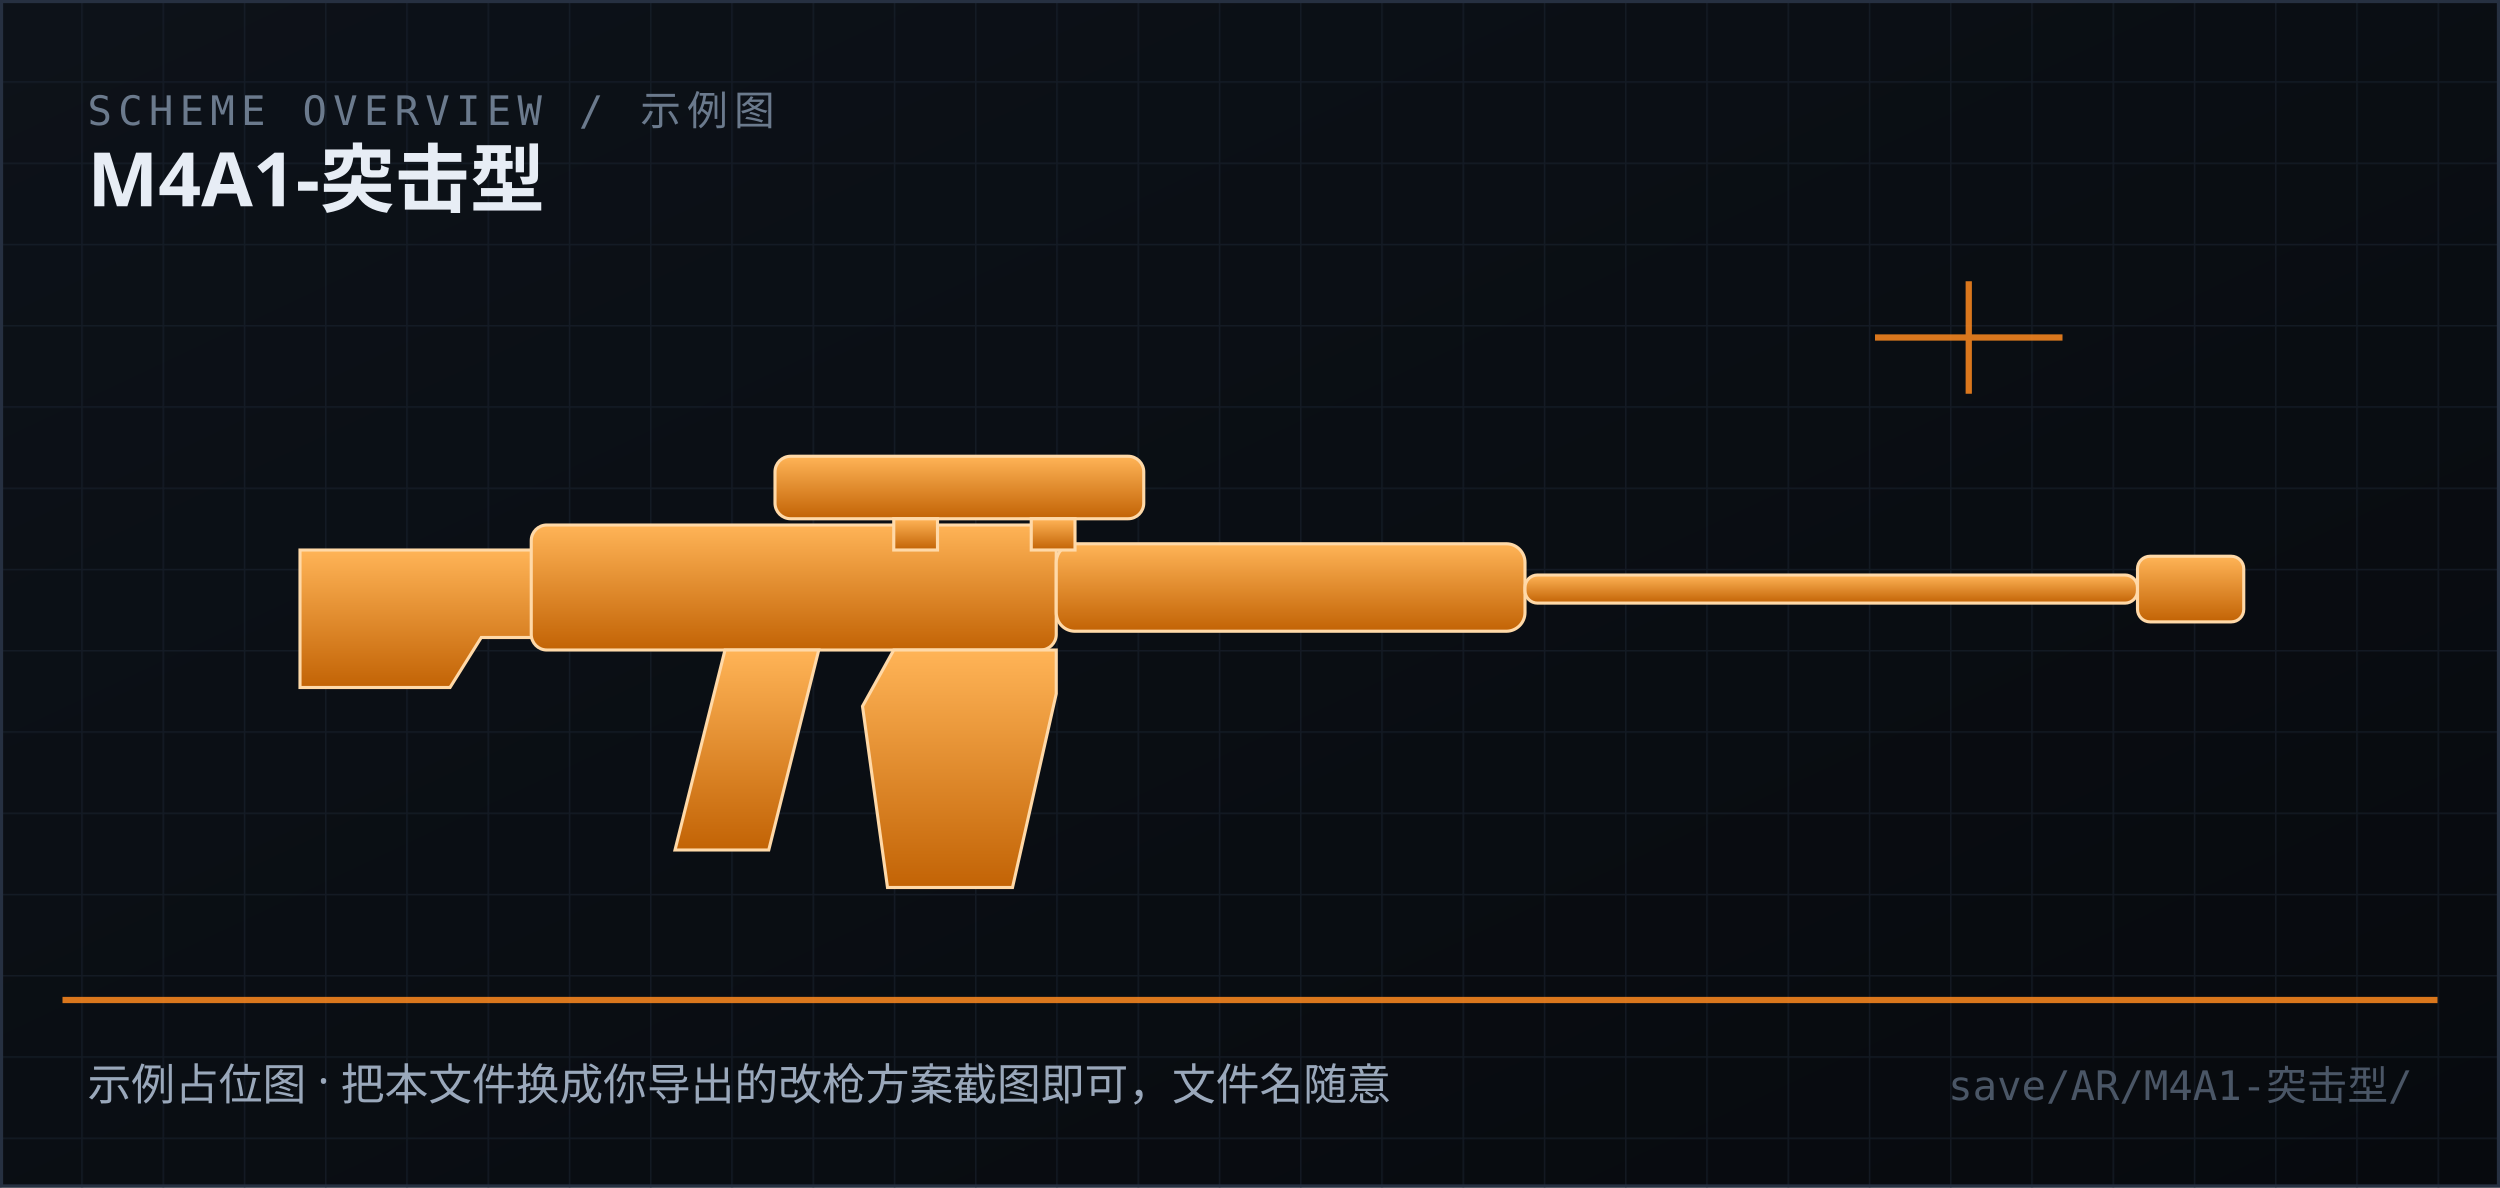
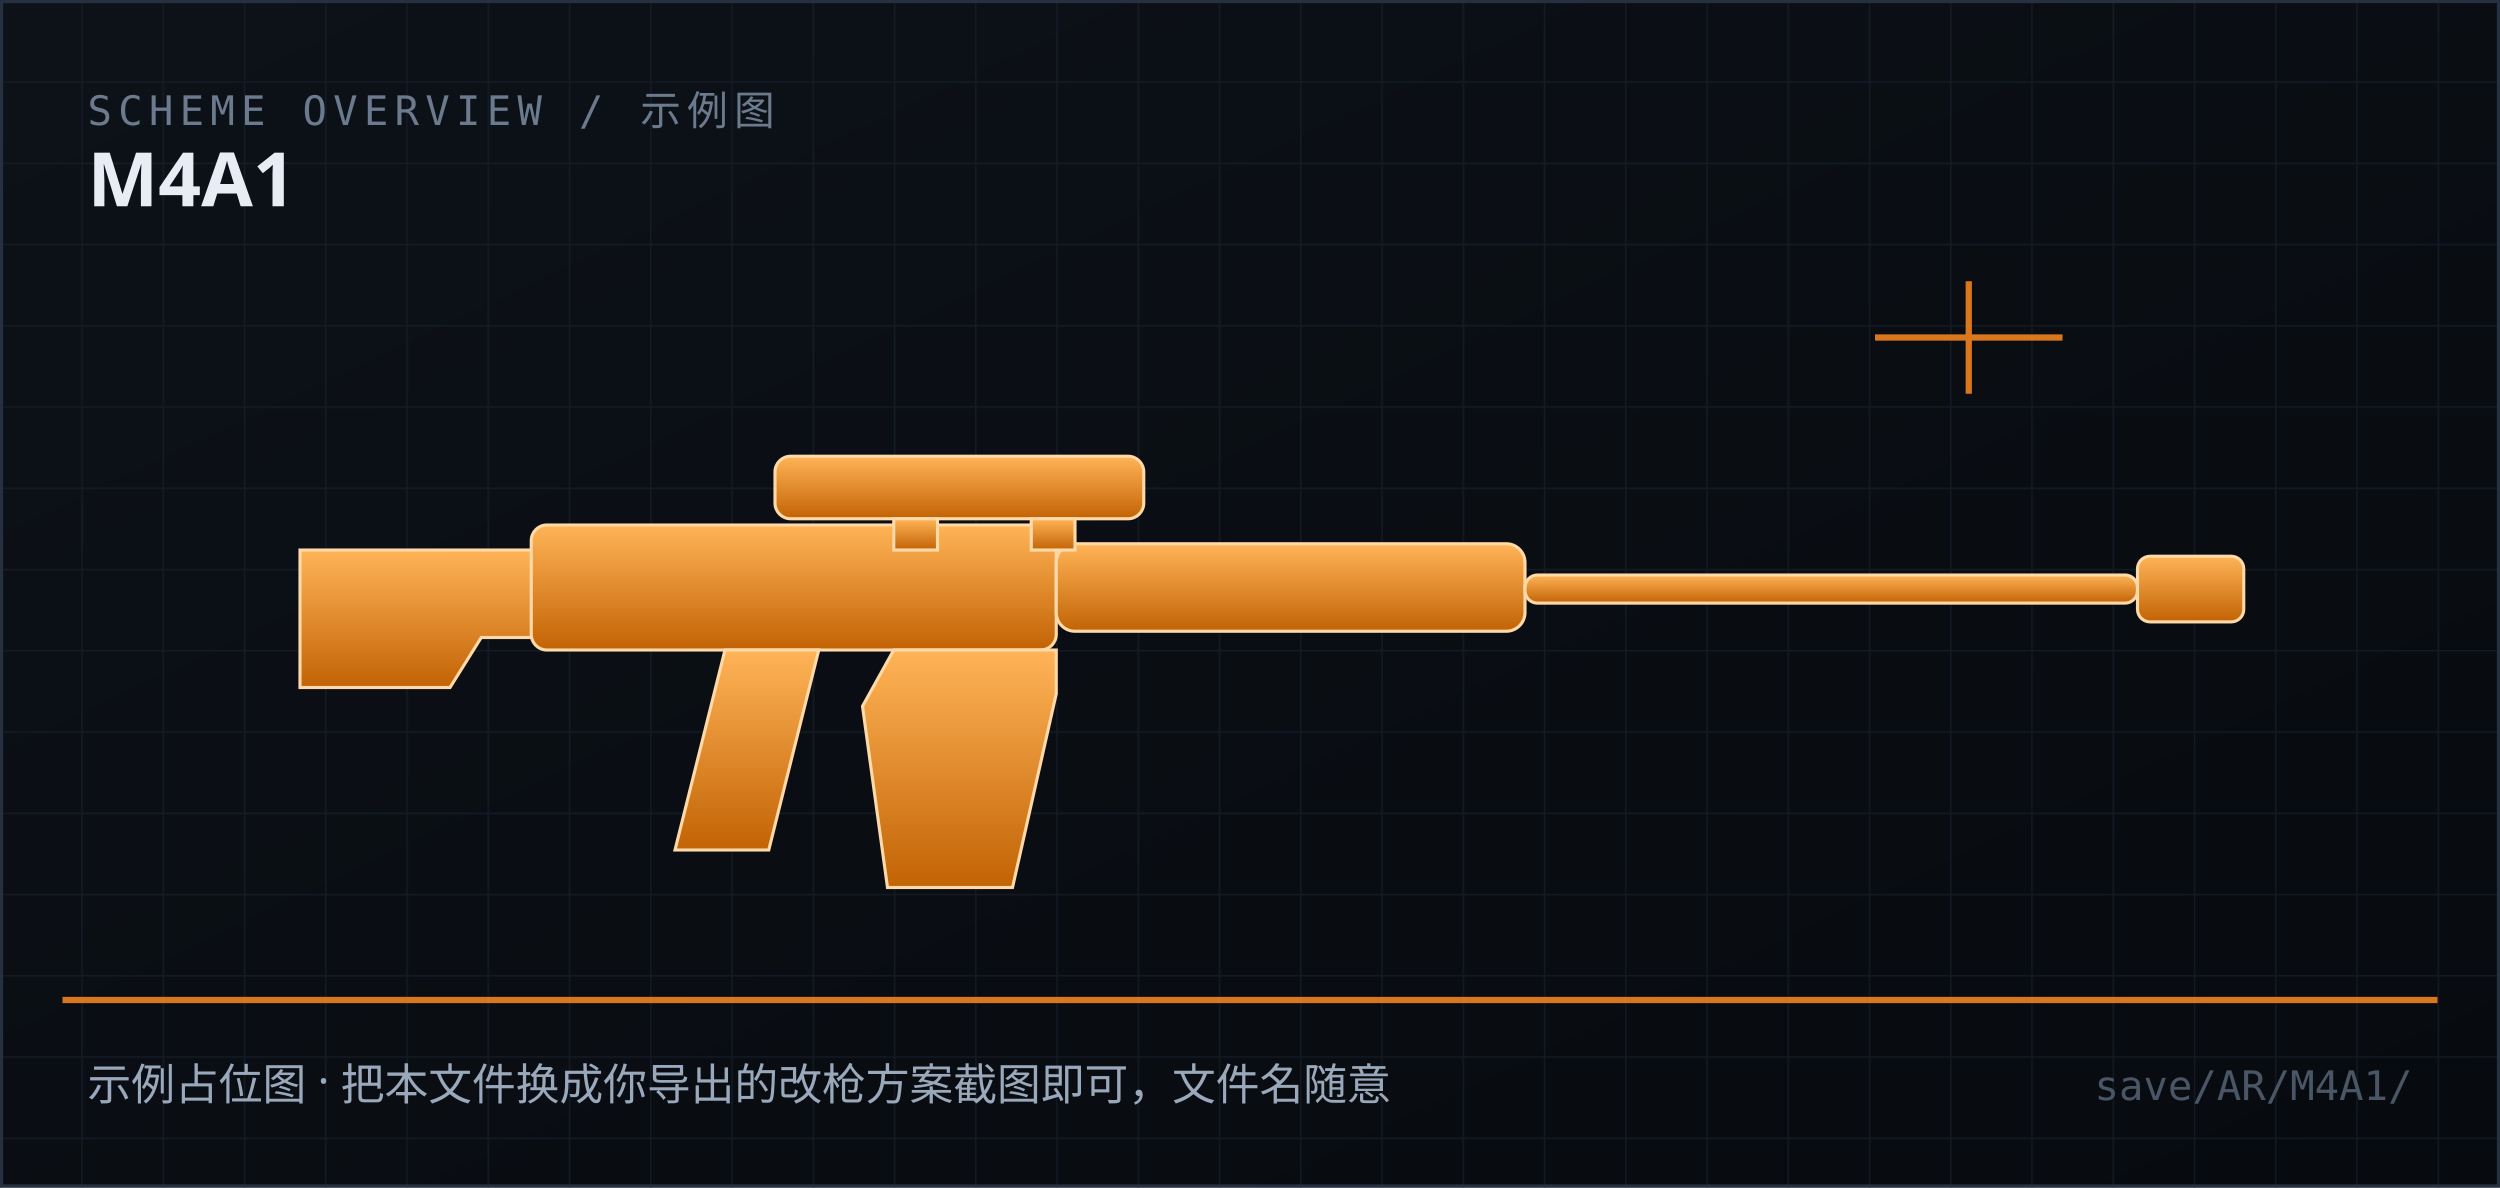
- <svg xmlns="http://www.w3.org/2000/svg" viewBox="0 0 800 380" width="800" height="380" role="img" aria-label="M4A1-突击型 方案概览示例图">
+ <svg xmlns="http://www.w3.org/2000/svg" viewBox="0 0 800 380" width="800" height="380" role="img" aria-label="M4A1 方案概览示例图">
  <defs>
    <linearGradient id="bg" x1="0" y1="0" x2="1" y2="1">
      <stop offset="0" stop-color="#0d1219" />
      <stop offset="1" stop-color="#070a0e" />
    </linearGradient>
    <pattern id="grid" width="26" height="26" patternUnits="userSpaceOnUse">
      <path d="M26 0H0V26" fill="none" stroke="#1b2431" stroke-width="1" />
    </pattern>
    <linearGradient id="gun" x1="0" y1="0" x2="0" y2="1">
      <stop offset="0" stop-color="#ffb457" />
      <stop offset="1" stop-color="#c26305" />
    </linearGradient>
  </defs>
  <rect width="800" height="380" fill="url(#bg)" />
  <rect width="800" height="380" fill="url(#grid)" opacity=".55" />
  <rect x="0.5" y="0.5" width="799" height="379" fill="none" stroke="#263041" />
  <text x="28" y="40" fill="#6b7a8d" font-family="monospace" font-size="13" letter-spacing="2">SCHEME OVERVIEW / 示例图</text>
-   <text x="28" y="66" fill="#e7edf5" font-family="sans-serif" font-size="24" font-weight="700">M4A1-突击型</text>
+   <text x="28" y="66" fill="#e7edf5" font-family="sans-serif" font-size="24" font-weight="700">M4A1</text>
  <g fill="url(#gun)" stroke="#ffd9a8" stroke-width="1">
    <path d="M96 176h74l14 10v18h-30l-10 16H96z" />
    <rect x="170" y="168" width="168" height="40" rx="5" />
    <rect x="338" y="174" width="150" height="28" rx="6" />
    <rect x="488" y="184" width="196" height="9" rx="4" />
    <rect x="684" y="178" width="34" height="21" rx="4" />
    <path d="M286 208h52v14l-14 62h-40l-8-58z" />
    <path d="M232 208h30l-16 64h-30z" />
    <rect x="248" y="146" width="118" height="20" rx="5" />
    <rect x="286" y="166" width="14" height="10" />
    <rect x="330" y="166" width="14" height="10" />
  </g>
  <g stroke="#ff8a1f" stroke-width="2" opacity=".85">
    <path d="M600 108h60M630 90v36M20 320h760" />
  </g>
  <text x="28" y="352" fill="#9aa8bb" font-family="sans-serif" font-size="14">示例占位图 · 把本文件换成你导出的改枪方案截图即可，文件名随意</text>
-   <text x="772" y="352" fill="#4a5666" font-family="monospace" font-size="13" text-anchor="end">save/AR/M4A1-突击型/</text>
+   <text x="772" y="352" fill="#4a5666" font-family="monospace" font-size="13" text-anchor="end">save/AR/M4A1/</text>
</svg>
